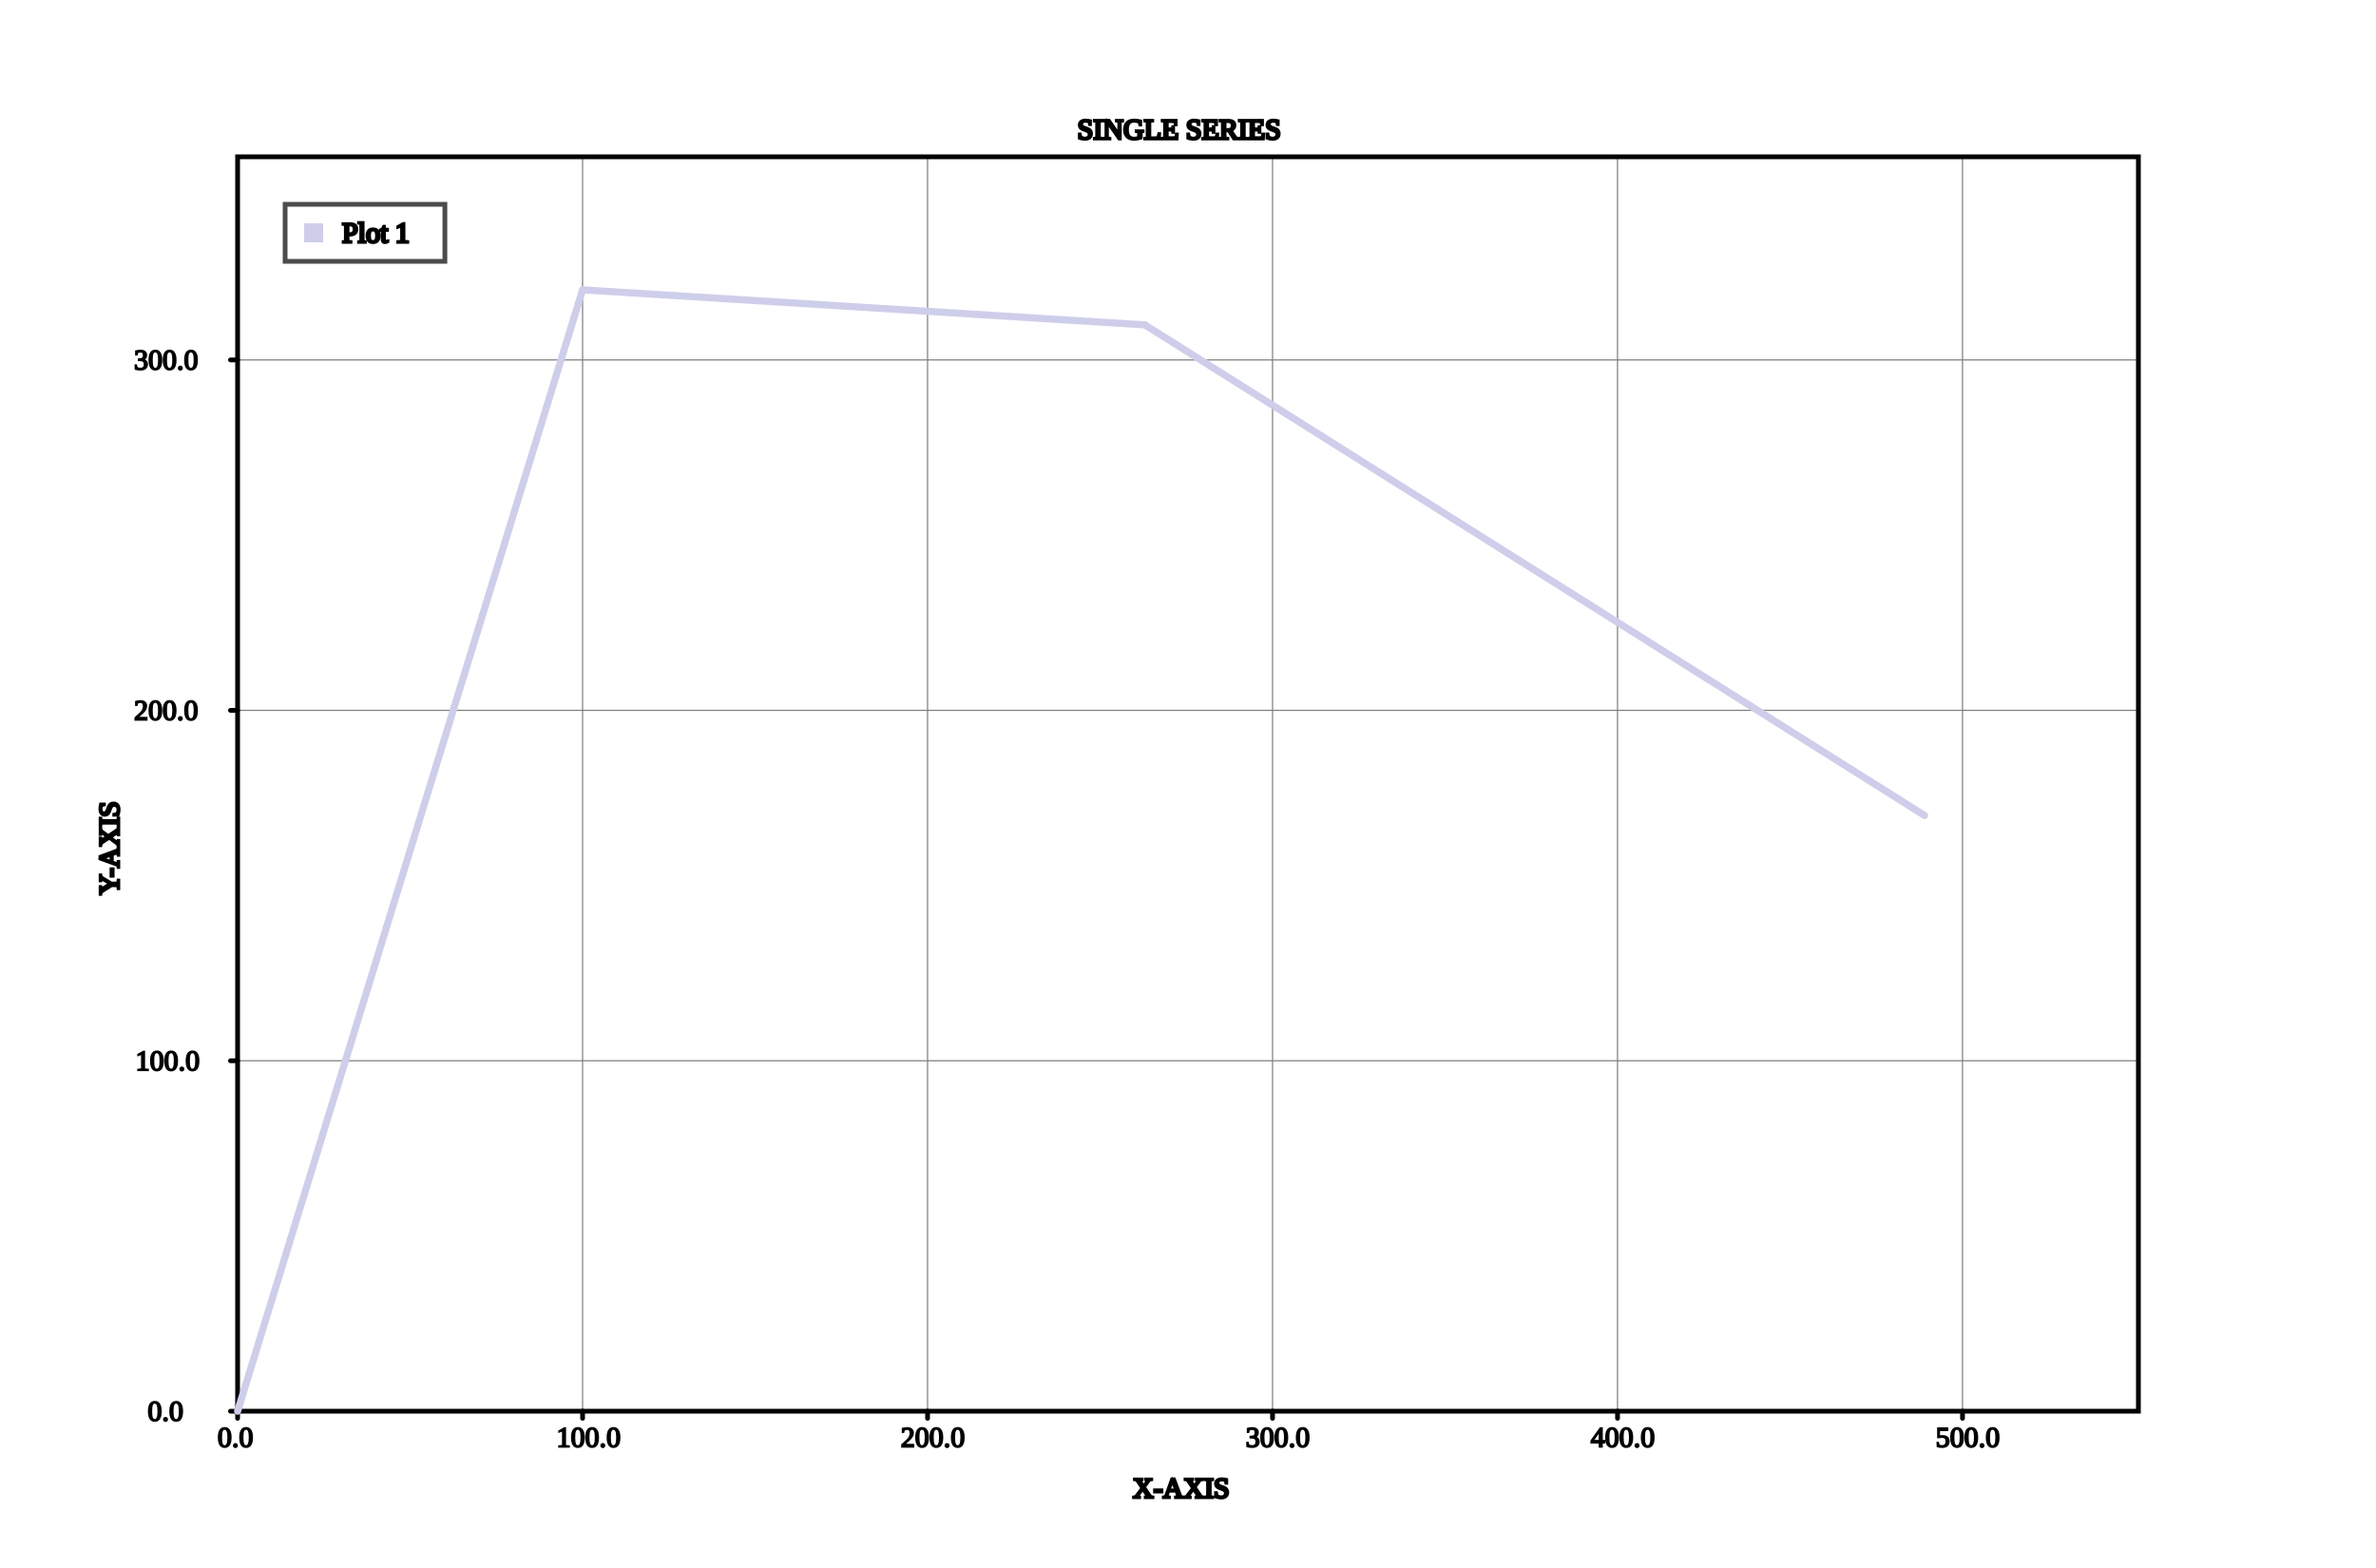
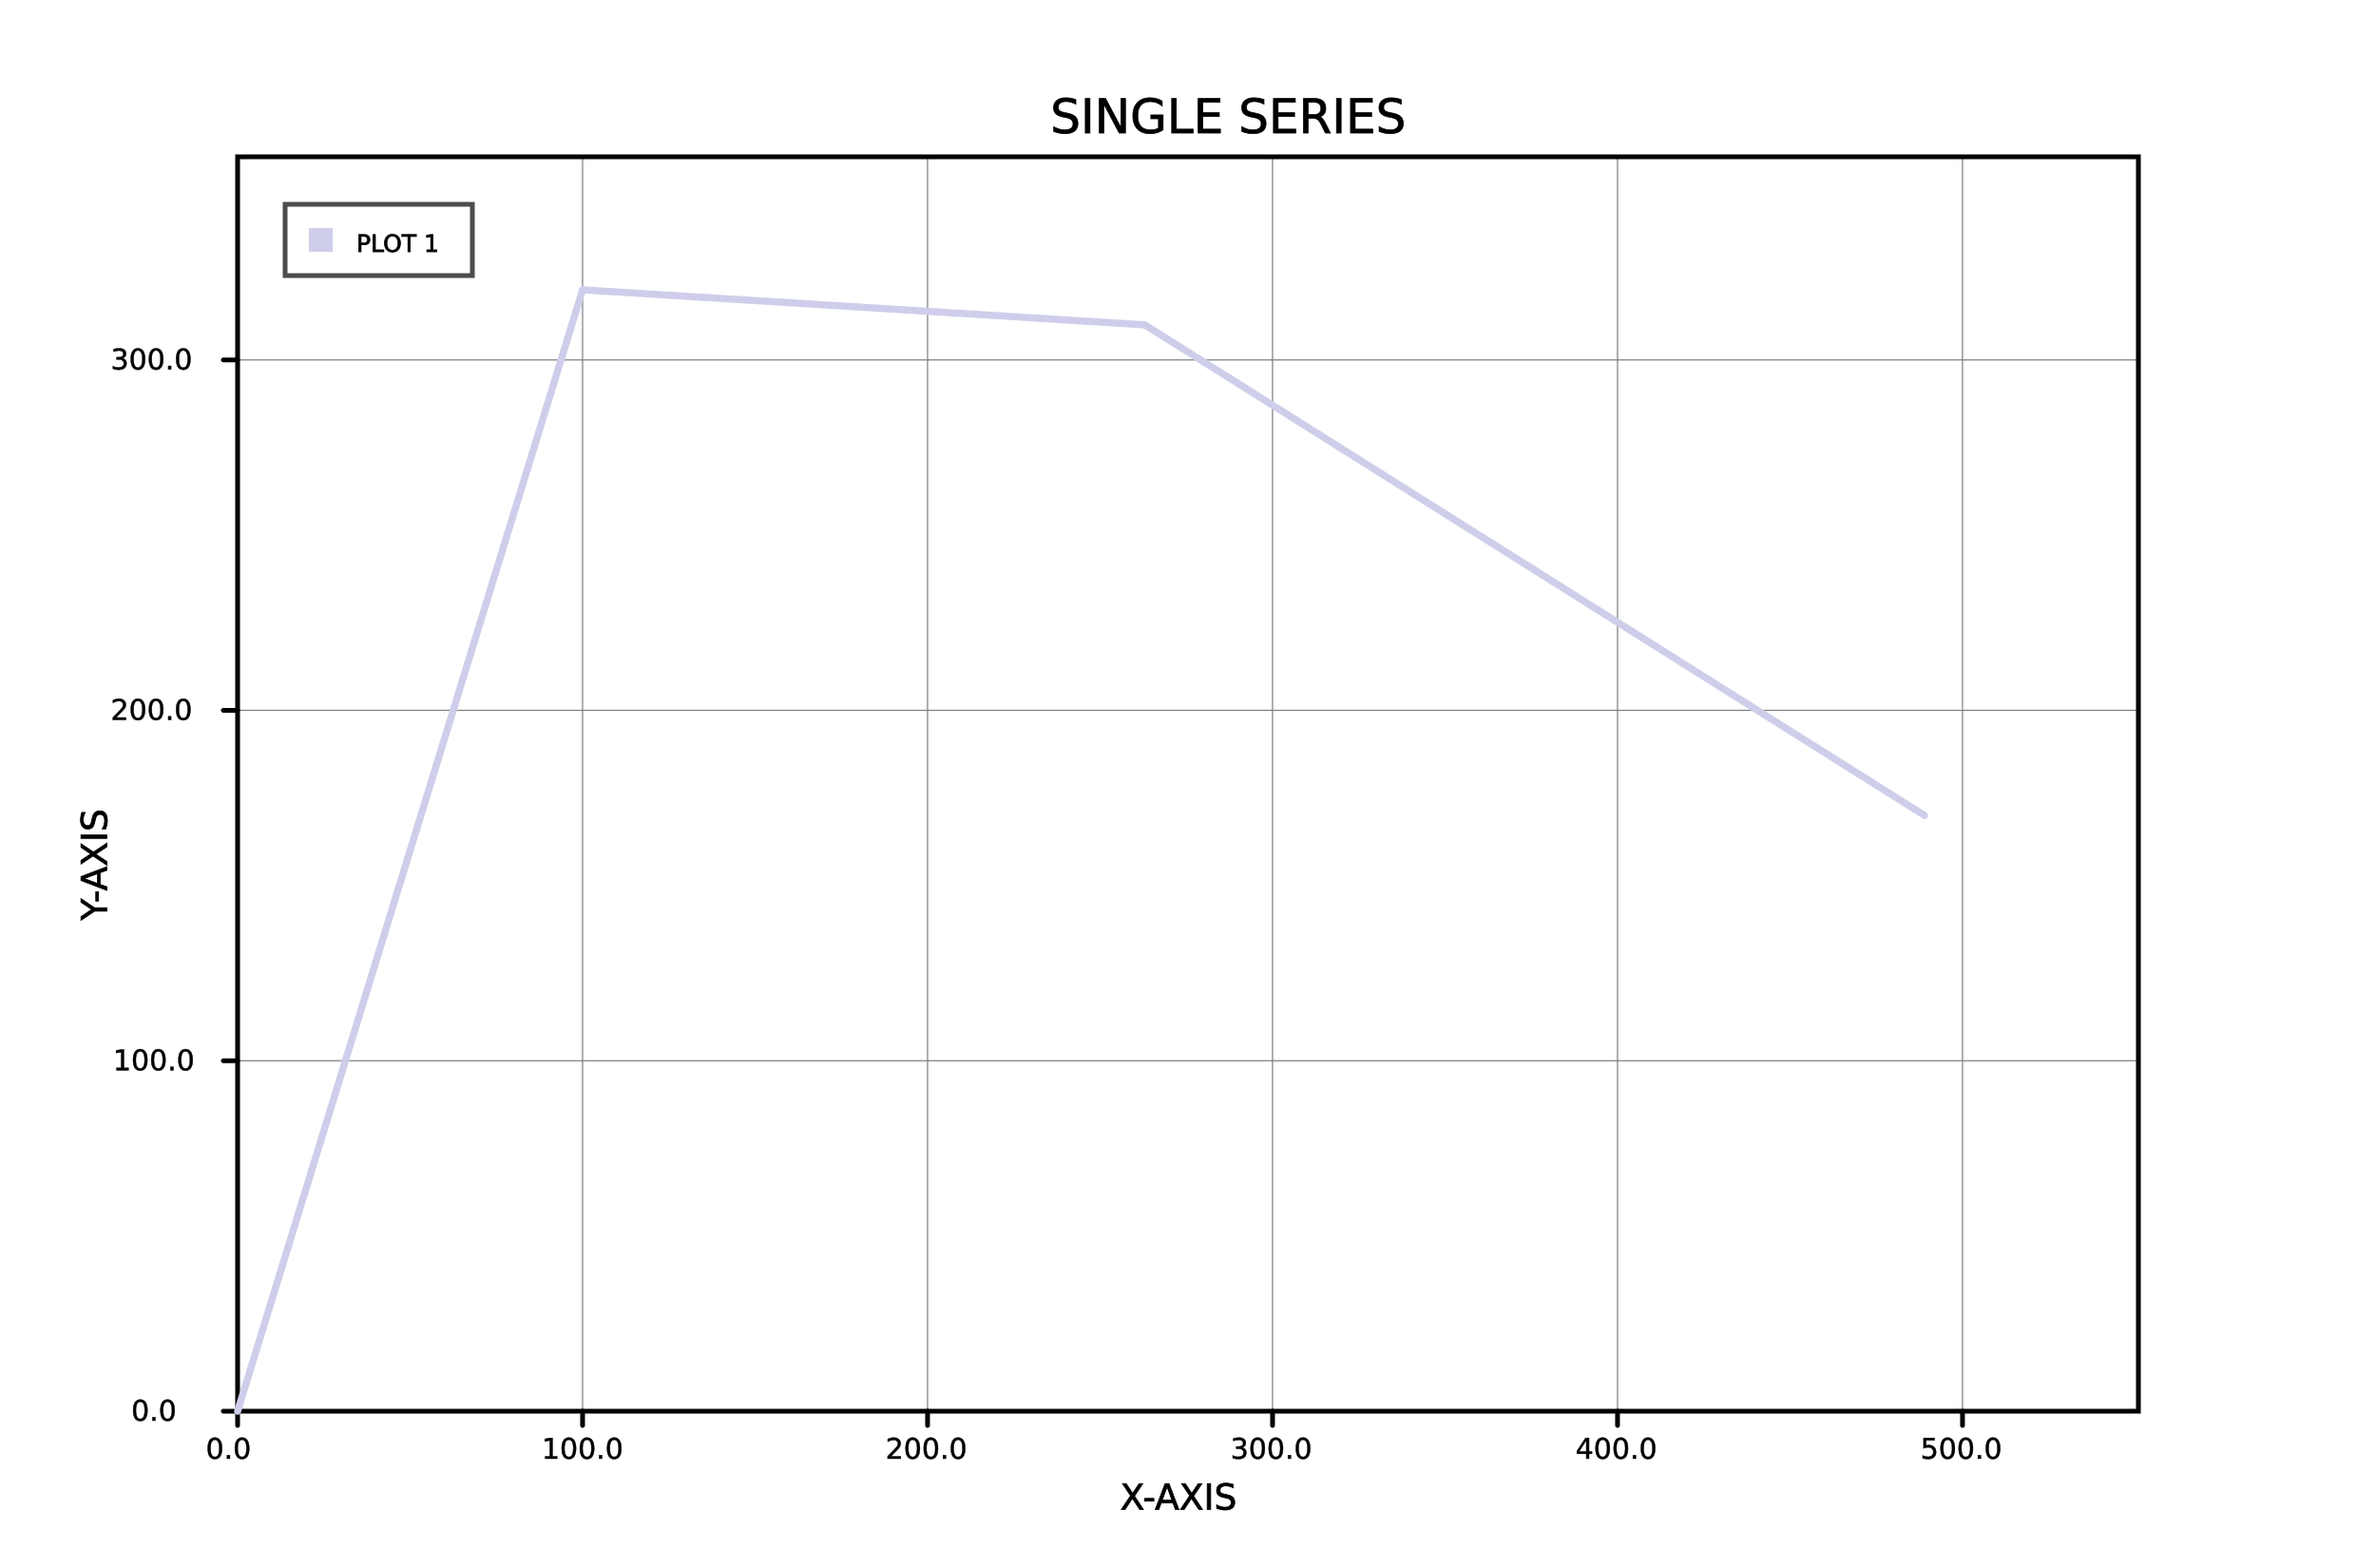
<svg xmlns="http://www.w3.org/2000/svg" height="660.0" width="1000.0" version="4.0">
  <rect width="100%" height="100%" fill="white" />
+   <defs>
+     <style type="text/css">@font-face {font-family: DejaVuSans;src: url('DejaVuSans.ttf');}</style>
+   </defs>
  <line x1="100.0" y1="594.0" x2="100.0" y2="66.0" style="stroke:rgb(127.5,127.5,127.5);stroke-width:0.5;opacity:1.0;stroke-linecap:round" />
  <line x1="245.194" y1="594.0" x2="245.194" y2="66.0" style="stroke:rgb(127.5,127.5,127.5);stroke-width:0.5;opacity:1.0;stroke-linecap:round" />
  <line x1="390.389" y1="594.0" x2="390.389" y2="66.0" style="stroke:rgb(127.5,127.5,127.5);stroke-width:0.5;opacity:1.0;stroke-linecap:round" />
  <line x1="535.583" y1="594.0" x2="535.583" y2="66.0" style="stroke:rgb(127.5,127.5,127.5);stroke-width:0.5;opacity:1.0;stroke-linecap:round" />
  <line x1="680.777" y1="594.0" x2="680.777" y2="66.0" style="stroke:rgb(127.5,127.5,127.5);stroke-width:0.5;opacity:1.0;stroke-linecap:round" />
  <line x1="825.971" y1="594.0" x2="825.971" y2="66.0" style="stroke:rgb(127.5,127.5,127.5);stroke-width:0.5;opacity:1.0;stroke-linecap:round" />
  <line x1="100.0" y1="594.0" x2="900.0" y2="594.0" style="stroke:rgb(127.5,127.5,127.5);stroke-width:0.5;opacity:1.0;stroke-linecap:round" />
  <line x1="100.0" y1="446.5" x2="900.0" y2="446.5" style="stroke:rgb(127.5,127.5,127.5);stroke-width:0.5;opacity:1.0;stroke-linecap:round" />
  <line x1="100.0" y1="299.0" x2="900.0" y2="299.0" style="stroke:rgb(127.5,127.5,127.5);stroke-width:0.5;opacity:1.0;stroke-linecap:round" />
  <line x1="100.0" y1="151.5" x2="900.0" y2="151.5" style="stroke:rgb(127.5,127.5,127.5);stroke-width:0.5;opacity:1.0;stroke-linecap:round" />
  <rect x="100.0" y="66.0" width="800.0" height="528.0" style="fill:rgb(255,255,255);stroke-width:2.0;stroke:rgb(0,0,0);opacity:1;fill-opacity:0;" />
-   <line x1="100.0" y1="597.0" x2="100.0" y2="594.0" style="stroke:rgb(0.0,0.0,0.0);stroke-width:2.0;opacity:1.0;stroke-linecap:round" />
-   <text x="91.58" y="609.0" stroke="#000000" stroke-width="0.7" transform="rotate(-0.0,91.58,609.0)">0.0</text>
-   <line x1="245.194" y1="597.0" x2="245.194" y2="594.0" style="stroke:rgb(0.0,0.0,0.0);stroke-width:2.0;opacity:1.0;stroke-linecap:round" />
-   <text x="234.214" y="609.0" stroke="#000000" stroke-width="0.7" transform="rotate(-0.0,234.2143,609.0)">100.0</text>
-   <line x1="390.389" y1="597.0" x2="390.389" y2="594.0" style="stroke:rgb(0.0,0.0,0.0);stroke-width:2.0;opacity:1.0;stroke-linecap:round" />
-   <text x="379.089" y="609.0" stroke="#000000" stroke-width="0.7" transform="rotate(-0.0,379.0886,609.0)">200.0</text>
-   <line x1="535.583" y1="597.0" x2="535.583" y2="594.0" style="stroke:rgb(0.0,0.0,0.0);stroke-width:2.0;opacity:1.0;stroke-linecap:round" />
-   <text x="524.283" y="609.0" stroke="#000000" stroke-width="0.7" transform="rotate(-0.0,524.2828,609.0)">300.0</text>
-   <line x1="680.777" y1="597.0" x2="680.777" y2="594.0" style="stroke:rgb(0.0,0.0,0.0);stroke-width:2.0;opacity:1.0;stroke-linecap:round" />
-   <text x="669.477" y="609.0" stroke="#000000" stroke-width="0.7" transform="rotate(-0.0,669.4771,609.0)">400.0</text>
-   <line x1="825.971" y1="597.0" x2="825.971" y2="594.0" style="stroke:rgb(0.0,0.0,0.0);stroke-width:2.0;opacity:1.0;stroke-linecap:round" />
-   <text x="814.671" y="609.0" stroke="#000000" stroke-width="0.7" transform="rotate(-0.0,814.6714,609.0)">500.0</text>
-   <line x1="97.0" y1="594.0" x2="100.0" y2="594.0" style="stroke:rgb(0.0,0.0,0.0);stroke-width:2.0;opacity:1.0;stroke-linecap:round" />
-   <text x="62.16" y="598.0" stroke="#000000" stroke-width="0.7" transform="rotate(-0.0,62.16,598.0)">0.0</text>
-   <line x1="97.0" y1="446.5" x2="100.0" y2="446.5" style="stroke:rgb(0.0,0.0,0.0);stroke-width:2.0;opacity:1.0;stroke-linecap:round" />
-   <text x="57.04" y="450.5" stroke="#000000" stroke-width="0.7" transform="rotate(-0.0,57.04,450.5)">100.0</text>
-   <line x1="97.0" y1="299.0" x2="100.0" y2="299.0" style="stroke:rgb(0.0,0.0,0.0);stroke-width:2.0;opacity:1.0;stroke-linecap:round" />
-   <text x="56.4" y="303.0" stroke="#000000" stroke-width="0.7" transform="rotate(-0.0,56.4,303.0)">200.0</text>
-   <line x1="97.0" y1="151.5" x2="100.0" y2="151.5" style="stroke:rgb(0.0,0.0,0.0);stroke-width:2.0;opacity:1.0;stroke-linecap:round" />
-   <text x="56.4" y="155.5" stroke="#000000" stroke-width="0.7" transform="rotate(-0.0,56.4,155.5)">300.0</text>
+   <line x1="100.0" y1="600.0" x2="100.0" y2="594.0" style="stroke:rgb(0.0,0.0,0.0);stroke-width:2.0;opacity:1.0;stroke-linecap:round" />
+   <text font-size="12.0" font-family="DejaVuSans" x="86.62" y="614.0" stroke="#000000" stroke-width="0.175" transform="rotate(-0.0,86.62,614.0)">0.0</text>
+   <line x1="245.194" y1="600.0" x2="245.194" y2="594.0" style="stroke:rgb(0.0,0.0,0.0);stroke-width:2.0;opacity:1.0;stroke-linecap:round" />
+   <text font-size="12.0" font-family="DejaVuSans" x="227.974" y="614.0" stroke="#000000" stroke-width="0.175" transform="rotate(-0.0,227.9743,614.0)">100.0</text>
+   <line x1="390.389" y1="600.0" x2="390.389" y2="594.0" style="stroke:rgb(0.0,0.0,0.0);stroke-width:2.0;opacity:1.0;stroke-linecap:round" />
+   <text font-size="12.0" font-family="DejaVuSans" x="372.689" y="614.0" stroke="#000000" stroke-width="0.175" transform="rotate(-0.0,372.6885,614.0)">200.0</text>
+   <line x1="535.583" y1="600.0" x2="535.583" y2="594.0" style="stroke:rgb(0.0,0.0,0.0);stroke-width:2.0;opacity:1.0;stroke-linecap:round" />
+   <text font-size="12.0" font-family="DejaVuSans" x="517.883" y="614.0" stroke="#000000" stroke-width="0.175" transform="rotate(-0.0,517.8828,614.0)">300.0</text>
+   <line x1="680.777" y1="600.0" x2="680.777" y2="594.0" style="stroke:rgb(0.0,0.0,0.0);stroke-width:2.0;opacity:1.0;stroke-linecap:round" />
+   <text font-size="12.0" font-family="DejaVuSans" x="663.077" y="614.0" stroke="#000000" stroke-width="0.175" transform="rotate(-0.0,663.0771,614.0)">400.0</text>
+   <line x1="825.971" y1="600.0" x2="825.971" y2="594.0" style="stroke:rgb(0.0,0.0,0.0);stroke-width:2.0;opacity:1.0;stroke-linecap:round" />
+   <text font-size="12.0" font-family="DejaVuSans" x="808.271" y="614.0" stroke="#000000" stroke-width="0.175" transform="rotate(-0.0,808.2714,614.0)">500.0</text>
+   <line x1="94.0" y1="594.0" x2="100.0" y2="594.0" style="stroke:rgb(0.0,0.0,0.0);stroke-width:2.0;opacity:1.0;stroke-linecap:round" />
+   <text font-size="12.0" font-family="DejaVuSans" x="55.24" y="598.0" stroke="#000000" stroke-width="0.175" transform="rotate(-0.0,55.24,598.0)">0.0</text>
+   <line x1="94.0" y1="446.5" x2="100.0" y2="446.5" style="stroke:rgb(0.0,0.0,0.0);stroke-width:2.0;opacity:1.0;stroke-linecap:round" />
+   <text font-size="12.0" font-family="DejaVuSans" x="47.56" y="450.5" stroke="#000000" stroke-width="0.175" transform="rotate(-0.0,47.56,450.5)">100.0</text>
+   <line x1="94.0" y1="299.0" x2="100.0" y2="299.0" style="stroke:rgb(0.0,0.0,0.0);stroke-width:2.0;opacity:1.0;stroke-linecap:round" />
+   <text font-size="12.0" font-family="DejaVuSans" x="46.6" y="303.0" stroke="#000000" stroke-width="0.175" transform="rotate(-0.0,46.6,303.0)">200.0</text>
+   <line x1="94.0" y1="151.5" x2="100.0" y2="151.5" style="stroke:rgb(0.0,0.0,0.0);stroke-width:2.0;opacity:1.0;stroke-linecap:round" />
+   <text font-size="12.0" font-family="DejaVuSans" x="46.6" y="155.5" stroke="#000000" stroke-width="0.175" transform="rotate(-0.0,46.6,155.5)">300.0</text>
  <line x1="100.0" y1="594.0" x2="245.194" y2="122.0" style="stroke:rgb(206.04,206.04,235.11);stroke-width:3.0;opacity:1.0;stroke-linecap:round" />
  <line x1="245.194" y1="122.0" x2="481.861" y2="136.75" style="stroke:rgb(206.04,206.04,235.11);stroke-width:3.0;opacity:1.0;stroke-linecap:round" />
  <line x1="481.861" y1="136.75" x2="810.0" y2="343.25" style="stroke:rgb(206.04,206.04,235.11);stroke-width:3.0;opacity:1.0;stroke-linecap:round" />
-   <text x="453.45" y="58.5" stroke="#000000" stroke-width="1.2" transform="rotate(-0.0,453.45,58.5)">SINGLE SERIES</text>
-   <text x="476.8" y="630.4" stroke="#000000" stroke-width="1.2" transform="rotate(-0.0,476.8,630.4)">X-AXIS</text>
-   <text x="50.0" y="376.6" stroke="#000000" stroke-width="1.2" transform="rotate(-90.0,50.0,376.6)">Y-AXIS</text>
-   <rect x="120.0" y="86.0" width="67.24" height="24.0" style="fill:rgb(255.0,255.0,255.0);stroke-width:2.0;stroke:rgb(0.0,0.0,0.0);opacity:0.7" />
-   <rect x="128.0" y="94.0" width="8.0" height="8.0" style="fill:rgb(206.04,206.04,235.11);stroke-width:0;stroke:rgb(0,0,0);opacity:1.0" />
-   <text x="144.0" y="102.0" stroke="#000000" stroke-width="1.2" transform="rotate(-0.0,144.0,102.0)">Plot 1</text>
+   <text font-size="20.0" font-family="DejaVuSans" x="442.1" y="56.0" stroke="#000000" stroke-width="0.3" transform="rotate(-0.0,442.1,56.0)">SINGLE SERIES</text>
+   <text font-size="15.0" font-family="DejaVuSans" x="471.45" y="635.4" stroke="#000000" stroke-width="0.3" transform="rotate(-0.0,471.45,635.4)">X-AXIS</text>
+   <text font-size="15.0" font-family="DejaVuSans" x="45.0" y="387.4" stroke="#000000" stroke-width="0.3" transform="rotate(-90.0,45.0,387.4)">Y-AXIS</text>
+   <rect x="120.0" y="86.0" width="78.8" height="30.0" style="fill:rgb(255.0,255.0,255.0);stroke-width:2.0;stroke:rgb(0.0,0.0,0.0);opacity:0.7" />
+   <rect x="130.0" y="96.0" width="10.0" height="10.0" style="fill:rgb(206.04,206.04,235.11);stroke-width:0;stroke:rgb(0,0,0);opacity:1.0" />
+   <text font-size="10.0" font-family="DejaVuSans" x="150.0" y="106.0" stroke="#000000" stroke-width="0.3" transform="rotate(-0.0,150.0,106.0)">PLOT 1</text>
</svg>
